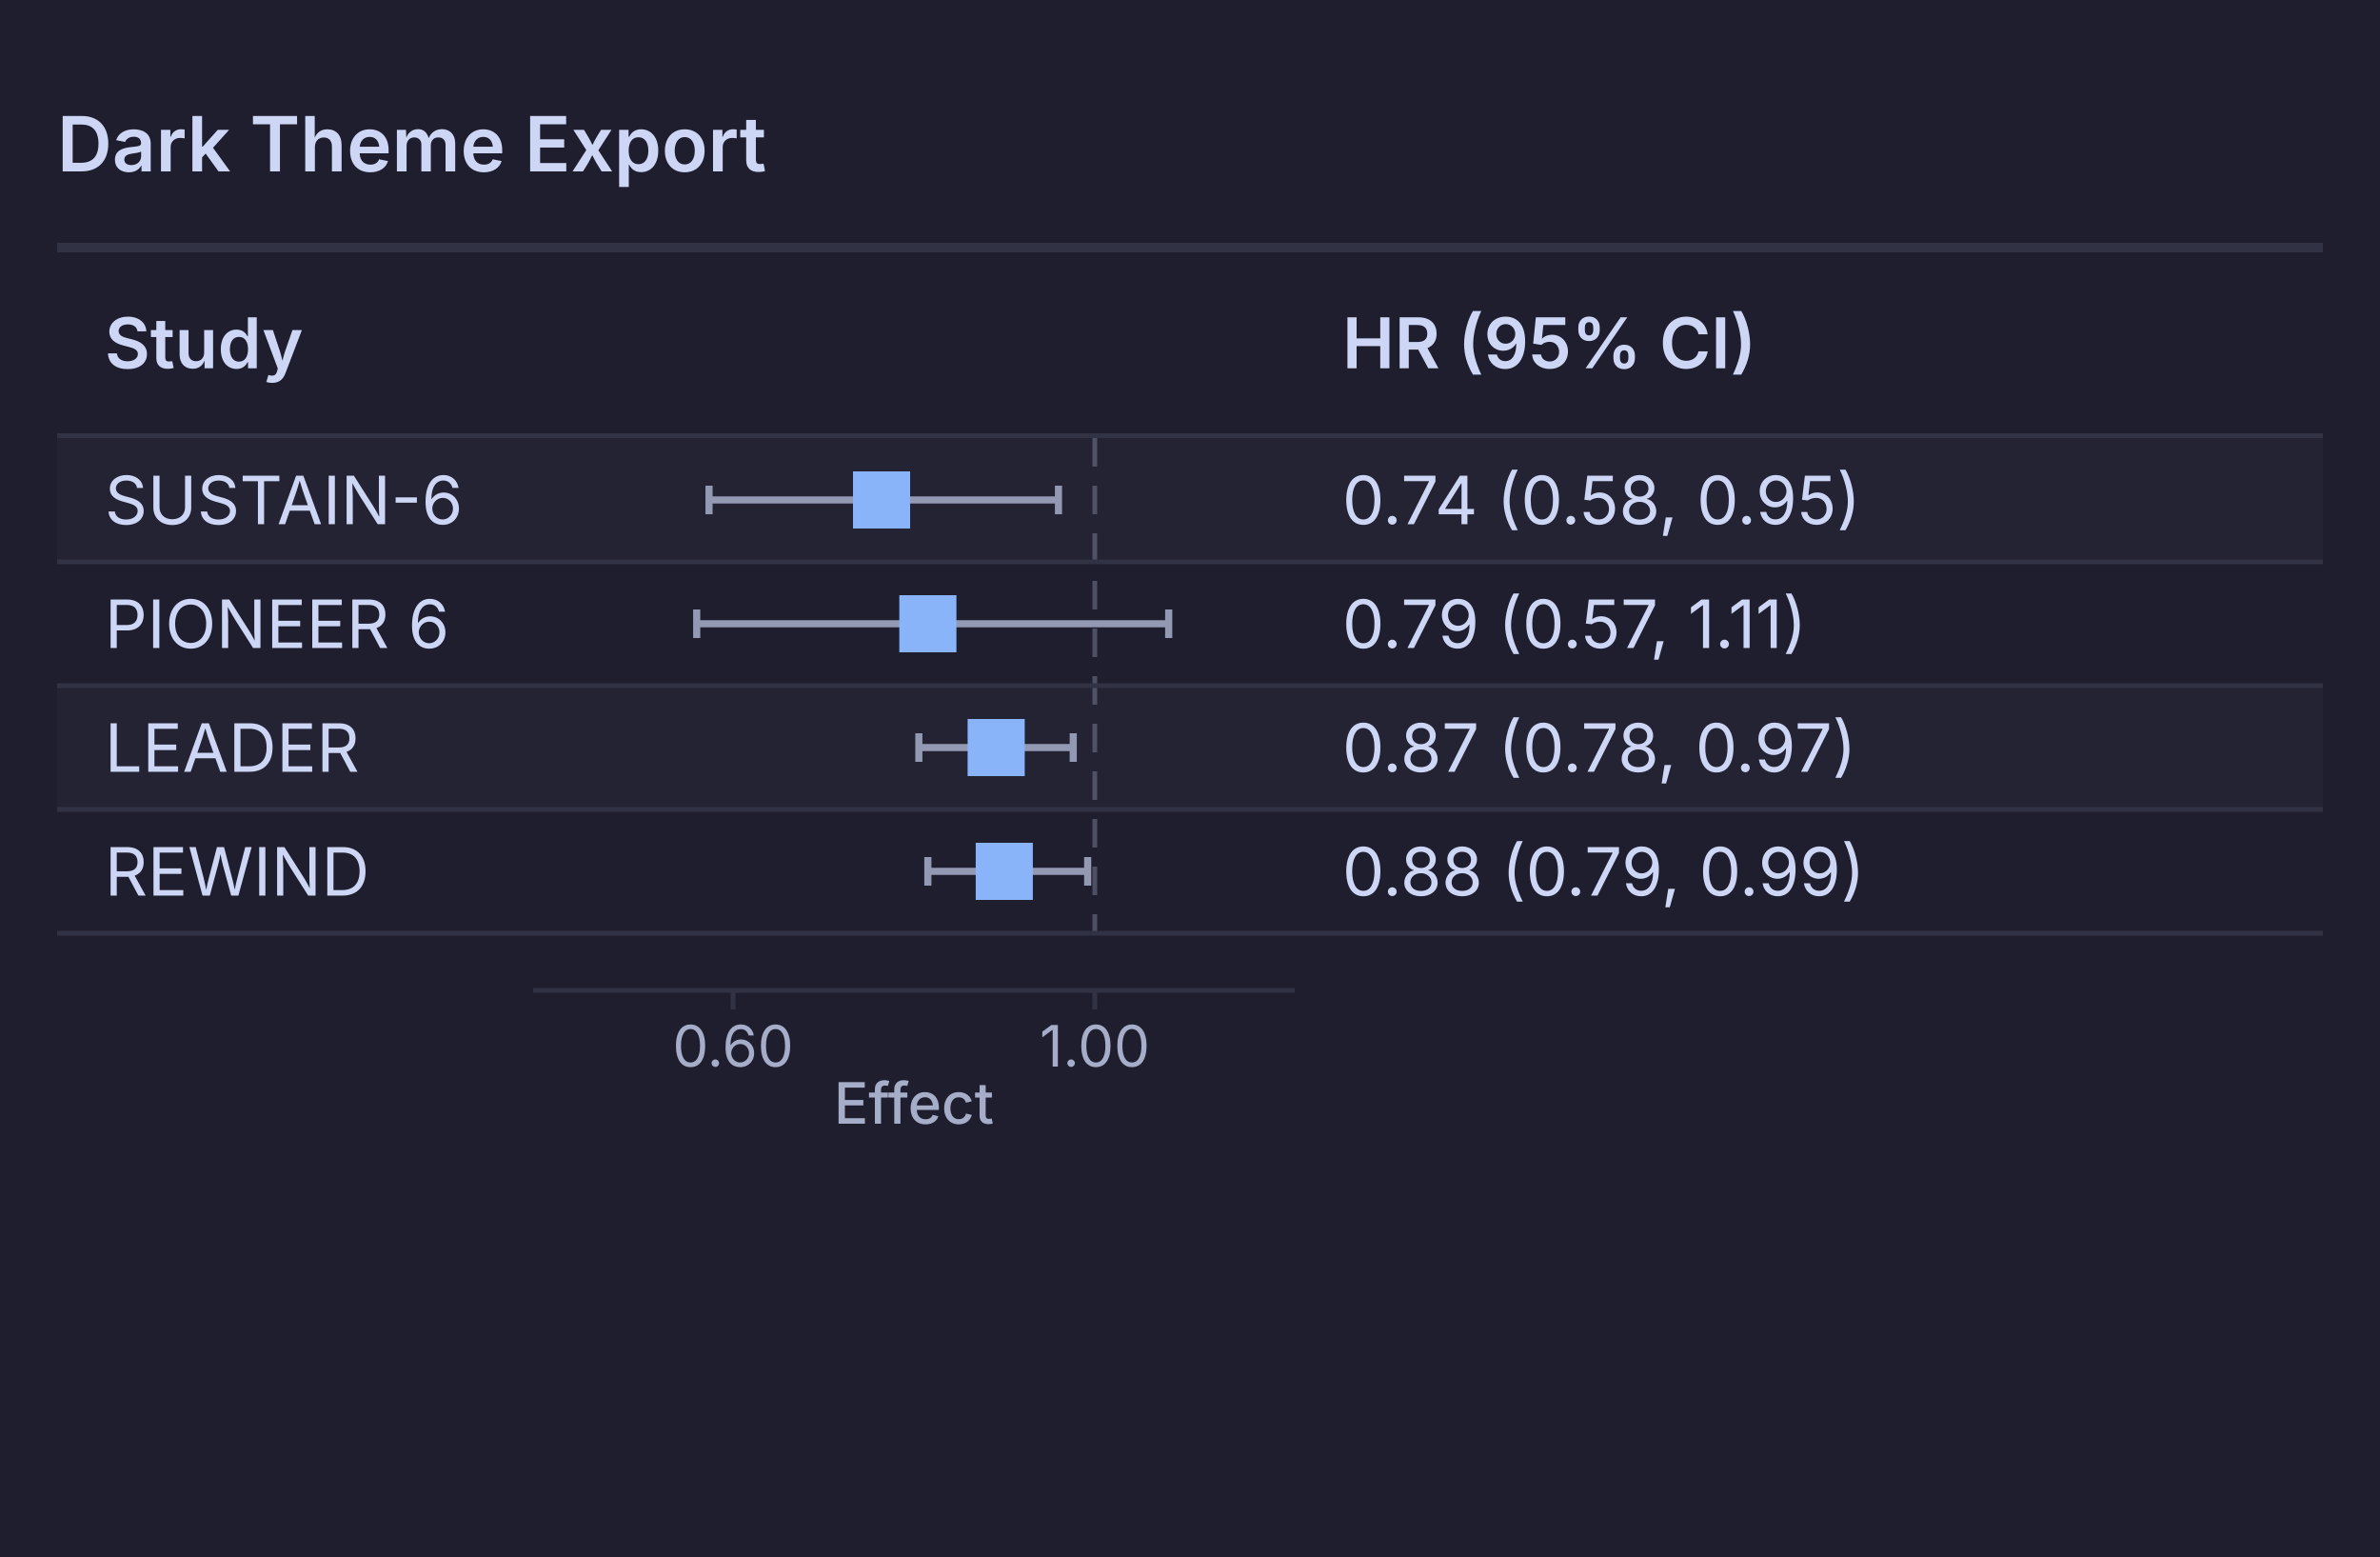
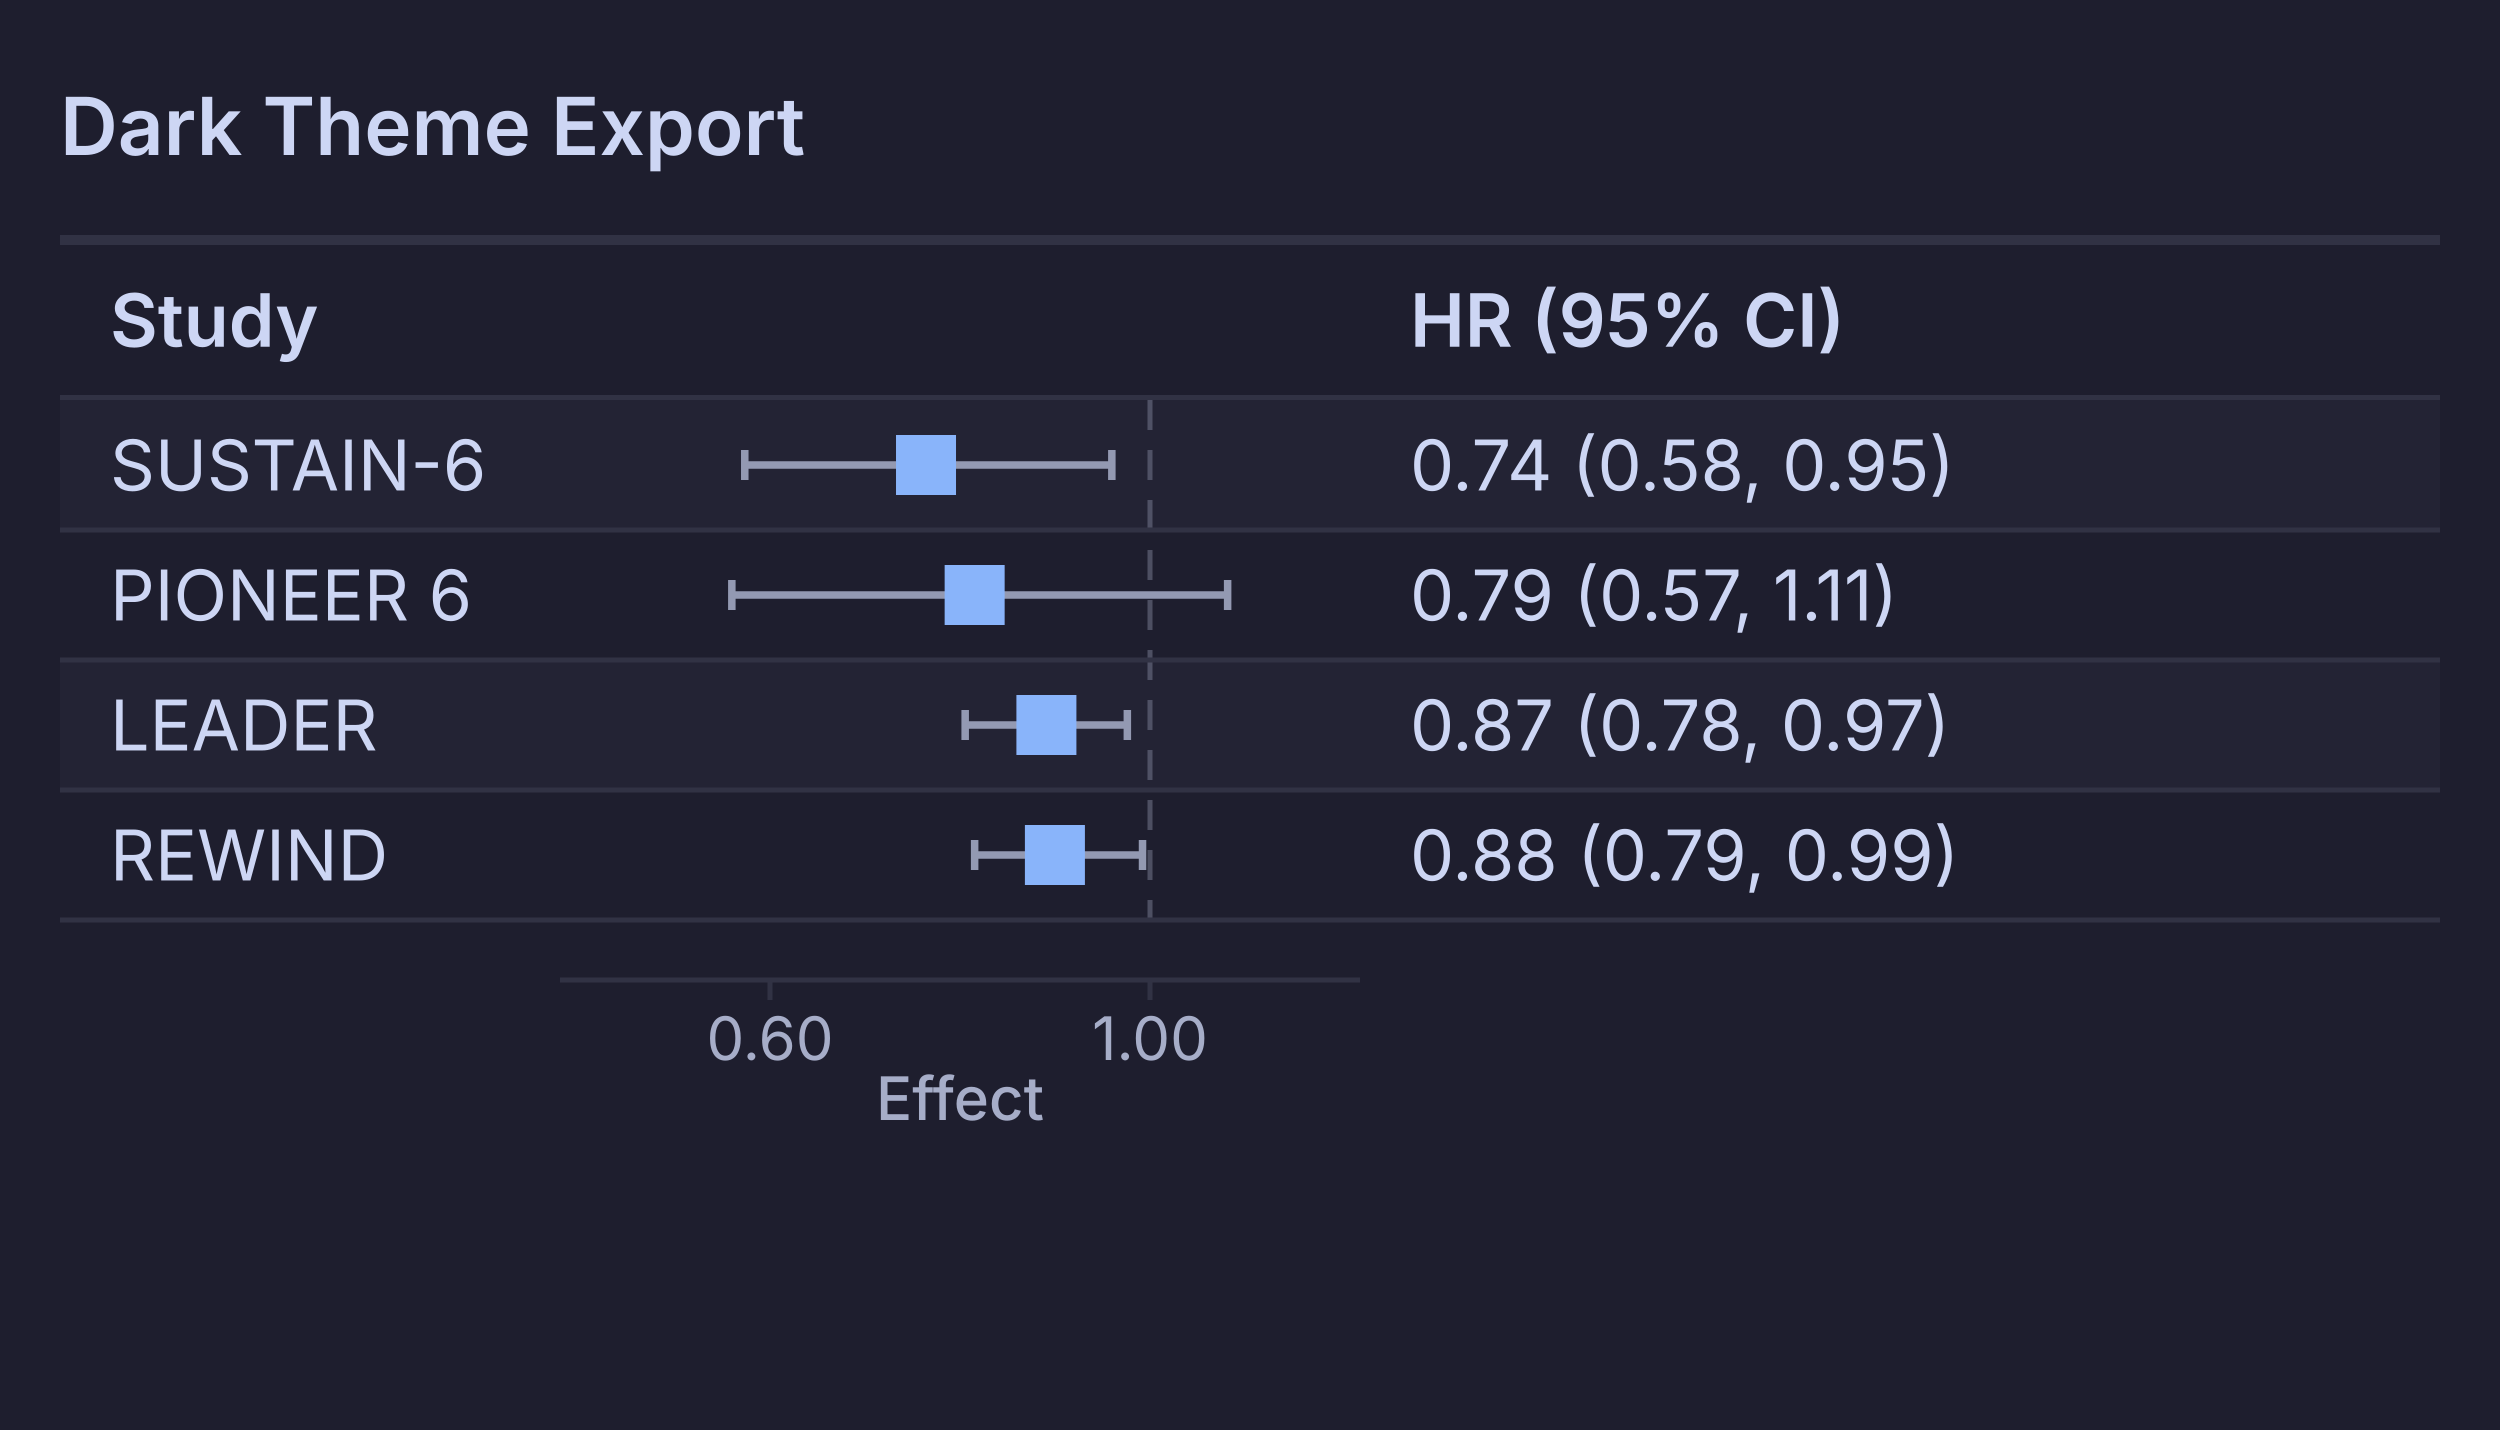
- <svg xmlns="http://www.w3.org/2000/svg" width="500" height="327" viewBox="0 0 500 327">
+ <svg xmlns="http://www.w3.org/2000/svg" width="500" height="286" viewBox="0 0 500 286">
  <style>
  text {
    font-variant-numeric: tabular-nums;
  }
  /* Use dominant-baseline for cell text to match CSS flex centering */
  .cell-text { dominant-baseline: central; }
</style>
  <rect width="100%" height="100%" fill="#1e1e2e" />
-   <text x="12" y="36" font-family="system-ui, -apple-system, sans-serif" font-size="16px" font-weight="600" fill="#cdd6f4">Dark Theme Export</text>
-   <line x1="12" x2="488" y1="52" y2="52" stroke="#313244" stroke-width="2" />
-   <text class="cell-text" x="22" y="72" font-family="system-ui, -apple-system, sans-serif" font-size="14.7px" font-weight="600" fill="#cdd6f4">Study</text>
-   <text class="cell-text" x="282" y="72" font-family="system-ui, -apple-system, sans-serif" font-size="14.7px" font-weight="600" text-anchor="start" fill="#cdd6f4">HR (95% CI)</text>
-   <line x1="12" x2="488" y1="92" y2="92" stroke="#313244" stroke-width="2" />
-   <rect x="12" y="92" width="476" height="26" fill="#232334" />
-   <rect x="12" y="144" width="476" height="26" fill="#232334" />
-   <line x1="230.001" x2="230.001" y1="92" y2="196" stroke="#6c7086" stroke-width="1" stroke-opacity="0.6" stroke-dasharray="6,4" />
+   <text x="12" y="31" font-family="system-ui, -apple-system, sans-serif" font-size="16px" font-weight="600" fill="#cdd6f4">Dark Theme Export</text>
+   <line x1="12" x2="488" y1="48" y2="48" stroke="#313244" stroke-width="2" />
+   <text class="cell-text" x="22" y="64" font-family="system-ui, -apple-system, sans-serif" font-size="14.7px" font-weight="600" fill="#cdd6f4">Study</text>
+   <text class="cell-text" x="282" y="64" font-family="system-ui, -apple-system, sans-serif" font-size="14.7px" font-weight="600" text-anchor="start" fill="#cdd6f4">HR (95% CI)</text>
+   <line x1="12" x2="488" y1="80" y2="80" stroke="#313244" stroke-width="2" />
+   <rect x="12" y="80" width="476" height="26" fill="#232334" />
+   <rect x="12" y="132" width="476" height="26" fill="#232334" />
+   <line x1="230.001" x2="230.001" y1="80" y2="184" stroke="#6c7086" stroke-width="1" stroke-opacity="0.6" stroke-dasharray="6,4" />
  <g class="interval effect-0">
-     <line x1="148.955" x2="222.369" y1="105" y2="105" stroke="#9399b2" stroke-width="1.5" />
-     <line x1="148.955" x2="148.955" y1="102" y2="108" stroke="#9399b2" stroke-width="1.5" />
-     <line x1="222.369" x2="222.369" y1="102" y2="108" stroke="#9399b2" stroke-width="1.5" />
-     <rect x="179.202" y="99" width="12" height="12" fill="#89b4fa" />
+     <line x1="148.955" x2="222.369" y1="93" y2="93" stroke="#9399b2" stroke-width="1.5" />
+     <line x1="148.955" x2="148.955" y1="90" y2="96" stroke="#9399b2" stroke-width="1.5" />
+     <line x1="222.369" x2="222.369" y1="90" y2="96" stroke="#9399b2" stroke-width="1.5" />
+     <rect x="179.202" y="87" width="12" height="12" fill="#89b4fa" />
  </g>
  <g class="interval effect-0">
-     <line x1="146.368" x2="245.528" y1="131" y2="131" stroke="#9399b2" stroke-width="1.5" />
-     <line x1="146.368" x2="146.368" y1="128" y2="134" stroke="#9399b2" stroke-width="1.5" />
-     <line x1="245.528" x2="245.528" y1="128" y2="134" stroke="#9399b2" stroke-width="1.5" />
-     <rect x="188.93" y="125" width="12" height="12" fill="#89b4fa" />
+     <line x1="146.368" x2="245.528" y1="119" y2="119" stroke="#9399b2" stroke-width="1.5" />
+     <line x1="146.368" x2="146.368" y1="116" y2="122" stroke="#9399b2" stroke-width="1.5" />
+     <line x1="245.528" x2="245.528" y1="116" y2="122" stroke="#9399b2" stroke-width="1.5" />
+     <rect x="188.93" y="113" width="12" height="12" fill="#89b4fa" />
  </g>
  <g class="interval effect-0">
-     <line x1="193.034" x2="225.469" y1="157" y2="157" stroke="#9399b2" stroke-width="1.5" />
-     <line x1="193.034" x2="193.034" y1="154" y2="160" stroke="#9399b2" stroke-width="1.5" />
-     <line x1="225.469" x2="225.469" y1="154" y2="160" stroke="#9399b2" stroke-width="1.5" />
-     <rect x="203.281" y="151" width="12" height="12" fill="#89b4fa" />
+     <line x1="193.034" x2="225.469" y1="145" y2="145" stroke="#9399b2" stroke-width="1.5" />
+     <line x1="193.034" x2="193.034" y1="142" y2="148" stroke="#9399b2" stroke-width="1.5" />
+     <line x1="225.469" x2="225.469" y1="142" y2="148" stroke="#9399b2" stroke-width="1.5" />
+     <rect x="203.281" y="139" width="12" height="12" fill="#89b4fa" />
  </g>
  <g class="interval effect-0">
-     <line x1="194.93" x2="228.505" y1="183" y2="183" stroke="#9399b2" stroke-width="1.5" />
-     <line x1="194.93" x2="194.93" y1="180" y2="186" stroke="#9399b2" stroke-width="1.5" />
-     <line x1="228.505" x2="228.505" y1="180" y2="186" stroke="#9399b2" stroke-width="1.5" />
-     <rect x="204.981" y="177" width="12" height="12" fill="#89b4fa" />
+     <line x1="194.93" x2="228.505" y1="171" y2="171" stroke="#9399b2" stroke-width="1.5" />
+     <line x1="194.93" x2="194.93" y1="168" y2="174" stroke="#9399b2" stroke-width="1.5" />
+     <line x1="228.505" x2="228.505" y1="168" y2="174" stroke="#9399b2" stroke-width="1.5" />
+     <rect x="204.981" y="165" width="12" height="12" fill="#89b4fa" />
  </g>
-   <g transform="translate(0, 208)">
+   <g transform="translate(0, 196)">
    <line x1="112" x2="272" y1="0" y2="0" stroke="#313244" stroke-width="1" />
    <line x1="153.999" x2="153.999" y1="0" y2="4" stroke="#313244" stroke-width="1" />
    <text x="153.999" y="16" text-anchor="middle" font-family="system-ui, -apple-system, sans-serif" font-size="12px" font-weight="400" fill="#a6adc8">0.60</text>
    <line x1="230.001" x2="230.001" y1="0" y2="4" stroke="#313244" stroke-width="1" />
    <text x="230.001" y="16" text-anchor="middle" font-family="system-ui, -apple-system, sans-serif" font-size="12px" font-weight="400" fill="#a6adc8">1.00</text>
    <text x="192" y="28" text-anchor="middle" font-family="system-ui, -apple-system, sans-serif" font-size="12px" font-weight="500" fill="#a6adc8">Effect</text>
  </g>
-   <text class="cell-text" x="22" y="105" font-family="system-ui, -apple-system, sans-serif" font-size="14px" font-weight="400" font-style="normal" fill="#cdd6f4">SUSTAIN-6</text>
-   <text class="cell-text" x="282" y="105" font-family="system-ui, -apple-system, sans-serif" font-size="14px" font-weight="400" font-style="normal" text-anchor="start" fill="#cdd6f4">0.74 (0.58, 0.95)</text>
-   <line x1="12" x2="488" y1="118" y2="118" stroke="#313244" stroke-width="1" />
-   <text class="cell-text" x="22" y="131" font-family="system-ui, -apple-system, sans-serif" font-size="14px" font-weight="400" font-style="normal" fill="#cdd6f4">PIONEER 6</text>
-   <text class="cell-text" x="282" y="131" font-family="system-ui, -apple-system, sans-serif" font-size="14px" font-weight="400" font-style="normal" text-anchor="start" fill="#cdd6f4">0.79 (0.57, 1.11)</text>
-   <line x1="12" x2="488" y1="144" y2="144" stroke="#313244" stroke-width="1" />
-   <text class="cell-text" x="22" y="157" font-family="system-ui, -apple-system, sans-serif" font-size="14px" font-weight="400" font-style="normal" fill="#cdd6f4">LEADER</text>
-   <text class="cell-text" x="282" y="157" font-family="system-ui, -apple-system, sans-serif" font-size="14px" font-weight="400" font-style="normal" text-anchor="start" fill="#cdd6f4">0.87 (0.78, 0.97)</text>
-   <line x1="12" x2="488" y1="170" y2="170" stroke="#313244" stroke-width="1" />
-   <text class="cell-text" x="22" y="183" font-family="system-ui, -apple-system, sans-serif" font-size="14px" font-weight="400" font-style="normal" fill="#cdd6f4">REWIND</text>
-   <text class="cell-text" x="282" y="183" font-family="system-ui, -apple-system, sans-serif" font-size="14px" font-weight="400" font-style="normal" text-anchor="start" fill="#cdd6f4">0.88 (0.79, 0.99)</text>
-   <line x1="12" x2="488" y1="196" y2="196" stroke="#313244" stroke-width="1" />
+   <text class="cell-text" x="22" y="93" font-family="system-ui, -apple-system, sans-serif" font-size="14px" font-weight="400" font-style="normal" fill="#cdd6f4">SUSTAIN-6</text>
+   <text class="cell-text" x="282" y="93" font-family="system-ui, -apple-system, sans-serif" font-size="14px" font-weight="400" font-style="normal" text-anchor="start" fill="#cdd6f4">0.74 (0.58, 0.95)</text>
+   <line x1="12" x2="488" y1="106" y2="106" stroke="#313244" stroke-width="1" />
+   <text class="cell-text" x="22" y="119" font-family="system-ui, -apple-system, sans-serif" font-size="14px" font-weight="400" font-style="normal" fill="#cdd6f4">PIONEER 6</text>
+   <text class="cell-text" x="282" y="119" font-family="system-ui, -apple-system, sans-serif" font-size="14px" font-weight="400" font-style="normal" text-anchor="start" fill="#cdd6f4">0.79 (0.57, 1.11)</text>
+   <line x1="12" x2="488" y1="132" y2="132" stroke="#313244" stroke-width="1" />
+   <text class="cell-text" x="22" y="145" font-family="system-ui, -apple-system, sans-serif" font-size="14px" font-weight="400" font-style="normal" fill="#cdd6f4">LEADER</text>
+   <text class="cell-text" x="282" y="145" font-family="system-ui, -apple-system, sans-serif" font-size="14px" font-weight="400" font-style="normal" text-anchor="start" fill="#cdd6f4">0.87 (0.78, 0.97)</text>
+   <line x1="12" x2="488" y1="158" y2="158" stroke="#313244" stroke-width="1" />
+   <text class="cell-text" x="22" y="171" font-family="system-ui, -apple-system, sans-serif" font-size="14px" font-weight="400" font-style="normal" fill="#cdd6f4">REWIND</text>
+   <text class="cell-text" x="282" y="171" font-family="system-ui, -apple-system, sans-serif" font-size="14px" font-weight="400" font-style="normal" text-anchor="start" fill="#cdd6f4">0.88 (0.79, 0.99)</text>
+   <line x1="12" x2="488" y1="184" y2="184" stroke="#313244" stroke-width="1" />
</svg>
